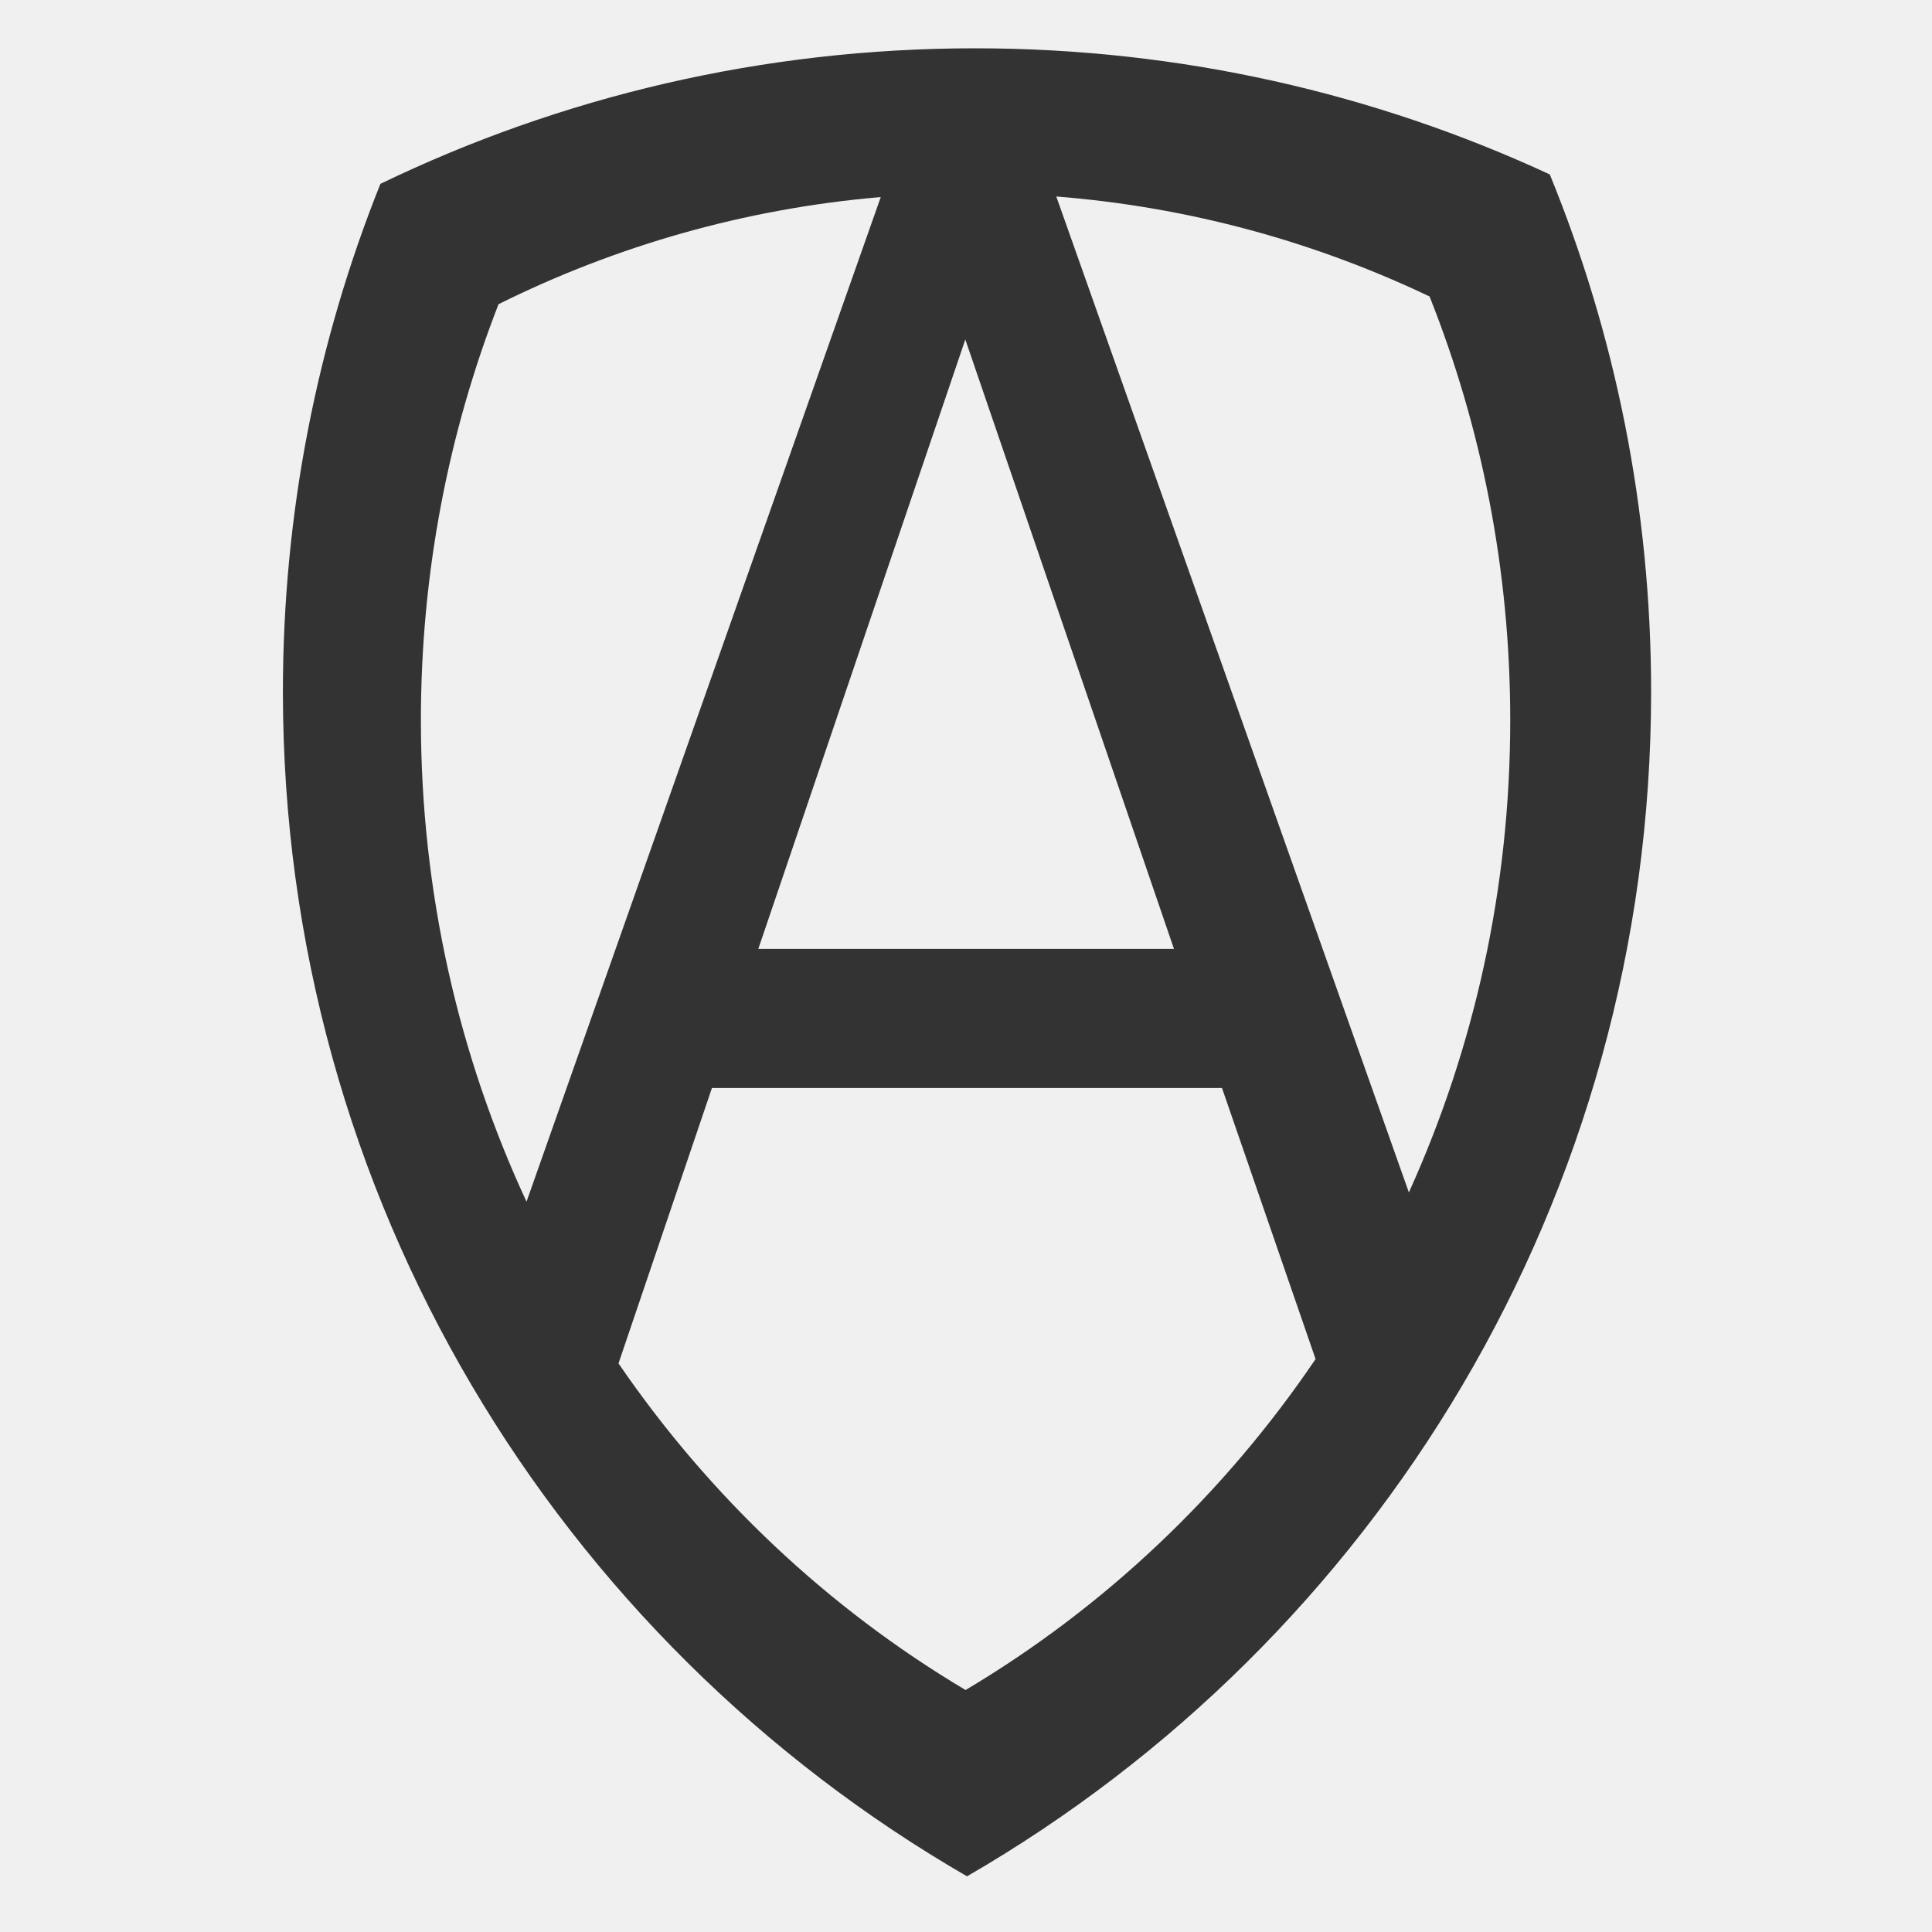
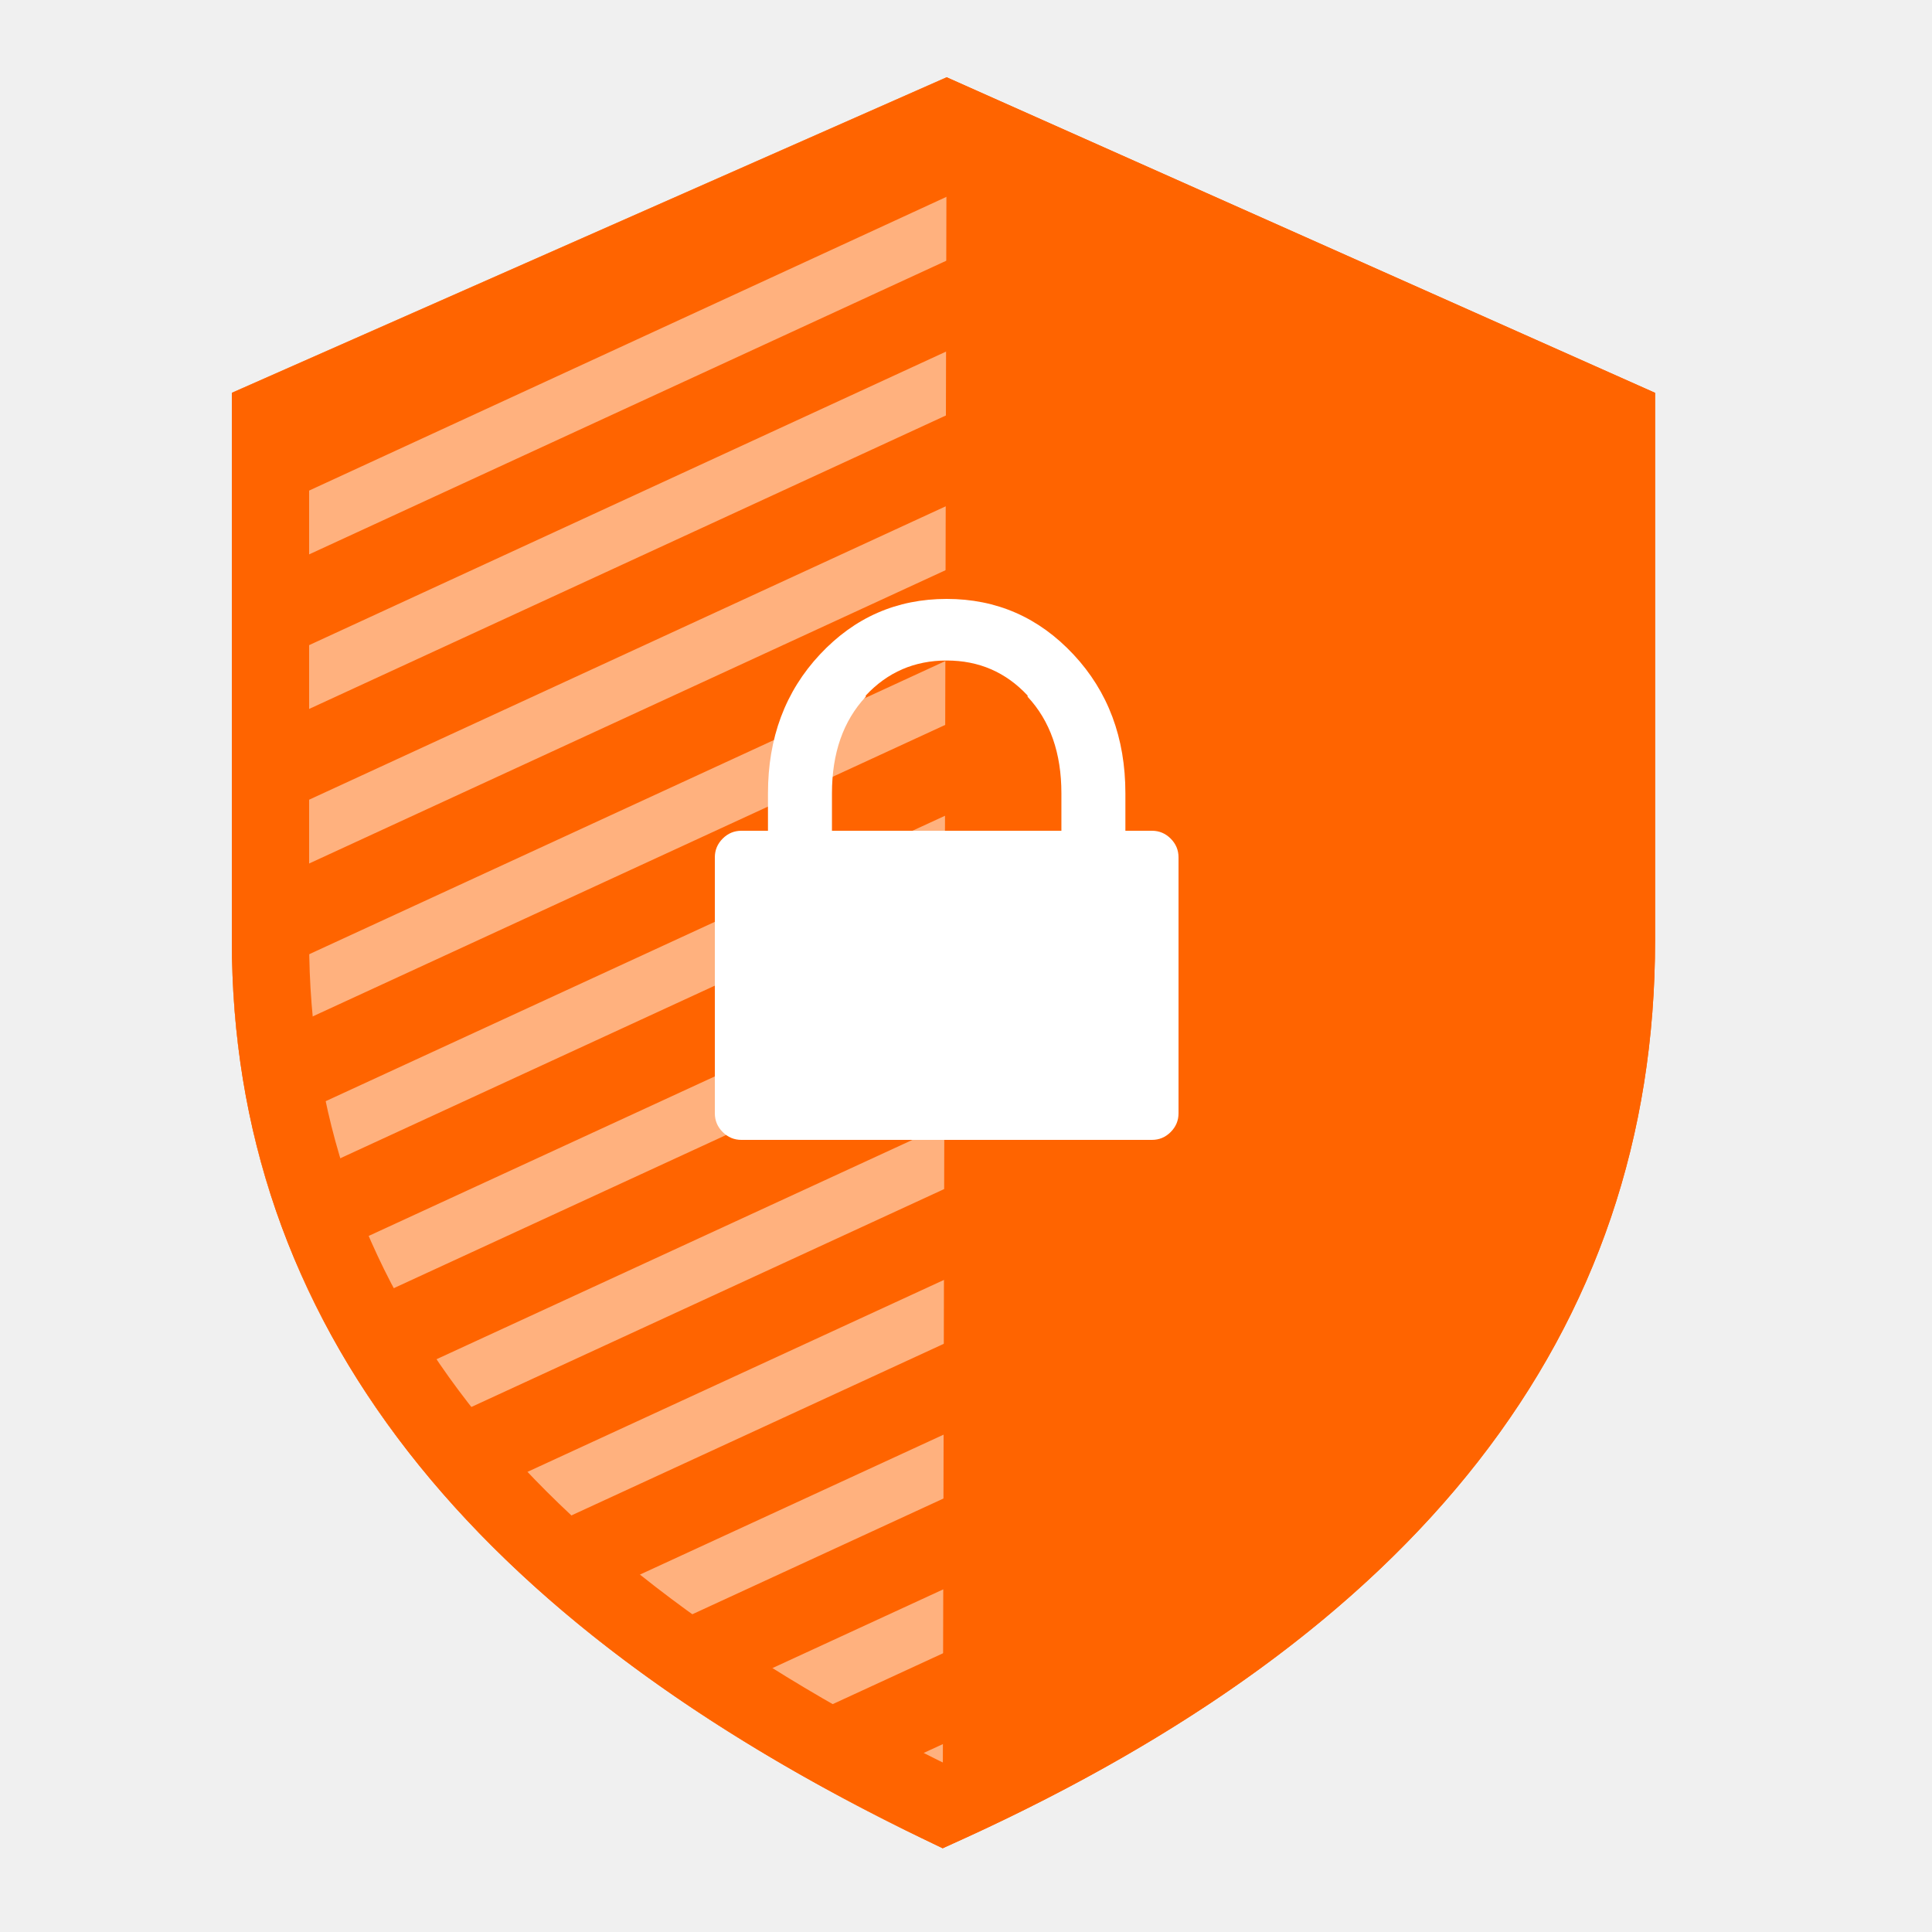
- <svg xmlns="http://www.w3.org/2000/svg" width="280px" height="280px" viewBox="0 0 280 280" version="1.1">
-   <defs />
-   <g id="Page-1" stroke="none" stroke-width="1" fill="none" fill-rule="evenodd">
-     <g id="Artboard-3" fill="#333333">
-       <g id="A-+-Oval-1-Copy-5-+-A" transform="translate(41, 7)">
-         <path d="M99.146,264.93 C158.415,230.664 198.292,166.617 198.292,93.262 C198.292,66.727 193.074,41.41 183.608,18.281 C158.282,6.548 130.063,0 100.312,0 C69.427,0 40.191,7.057 14.131,19.646 C5.015,42.405 0,67.248 0,93.262 C0,166.617 39.876,230.664 99.146,264.93 L99.146,264.93 Z M112.086,21.479 C131.284,22.99 149.521,28.029 166.184,35.969 C173.72,54.908 177.875,75.638 177.875,97.365 C177.875,121.822 172.611,145.016 163.184,165.814 L112.086,21.479 Z M86.646,21.561 C66.93,23.241 48.243,28.645 31.251,37.086 C23.993,55.722 20,76.064 20,97.365 C20,122.35 25.494,146.017 35.307,167.158 L86.646,21.561 Z M48.638,190.593 C61.831,209.88 79.007,226.08 98.937,237.93 C119.083,225.952 136.415,209.529 149.663,189.966 L136.1,150.68 L62.18,150.68 L48.638,190.593 Z M129.14,130.52 L68.9,130.52 L98.9,42.2 L129.14,130.52 Z" id="Oval-1-Copy-5" />
+ <svg xmlns="http://www.w3.org/2000/svg" xmlns:xlink="http://www.w3.org/1999/xlink" width="100px" height="100px" viewBox="0 0 100 100" version="1.1">
+   <defs>
+     <path d="M37,0 L0,16.333 L0,44.667 C0,64.417 12.264,80.083 36.792,91.664 L37,0 Z" id="path-1" />
+   </defs>
+   <g id="Artboard-3" stroke="none" stroke-width="1" fill="none" fill-rule="evenodd">
+     <g id="Icon" transform="translate(12, 4)">
+       <g id="Fill">
+         <g id="Shield" fill="#FF6400">
+           <path d="M37,0 L0,16.333 L0,44.667 C0,64.417 12.264,80.083 36.792,91.664 C61.375,80.735 73.667,65.069 73.667,44.667 C73.667,37.556 73.667,28.111 73.667,16.333 L37,0 Z" id="Stroke-1-Copy-2" />
+         </g>
+         <g id="Diagonals">
+           <mask id="mask-2" fill="white">
+             <use xlink:href="#path-1" />
+           </mask>
+           <g id="Stroke-1-Copy-2" />
+           <polygon id="Path-4" fill="#FFB17E" fill-rule="nonzero" mask="url(#mask-2)" points="-2.872 19.862 -4.128 17.138 53.372 -9.362 54.628 -6.638" />
+           <polygon id="Path-4-Copy" fill="#FFB17E" fill-rule="nonzero" mask="url(#mask-2)" points="-2.872 27.862 -4.128 25.138 53.372 -1.362 54.628 1.362" />
+           <polygon id="Path-4-Copy-2" fill="#FFB17E" fill-rule="nonzero" mask="url(#mask-2)" points="-2.872 35.862 -4.128 33.138 53.372 6.638 54.628 9.362" />
+           <polygon id="Path-4-Copy-3" fill="#FFB17E" fill-rule="nonzero" mask="url(#mask-2)" points="-2.872 43.862 -4.128 41.138 53.372 14.638 54.628 17.362" />
+           <polygon id="Path-4-Copy-4" fill="#FFB17E" fill-rule="nonzero" mask="url(#mask-2)" points="-2.872 51.862 -4.128 49.138 53.372 22.638 54.628 25.362" />
+           <polygon id="Path-4-Copy-5" fill="#FFB17E" fill-rule="nonzero" mask="url(#mask-2)" points="-2.872 59.862 -4.128 57.138 53.372 30.638 54.628 33.362" />
+           <polygon id="Path-4-Copy-6" fill="#FFB17E" fill-rule="nonzero" mask="url(#mask-2)" points="-2.872 67.862 -4.128 65.138 53.372 38.638 54.628 41.362" />
+           <polygon id="Path-4-Copy-7" fill="#FFB17E" fill-rule="nonzero" mask="url(#mask-2)" points="-2.872 75.862 -4.128 73.138 53.372 46.638 54.628 49.362" />
+           <polygon id="Path-4-Copy-8" fill="#FFB17E" fill-rule="nonzero" mask="url(#mask-2)" points="-2.872 83.862 -4.128 81.138 53.372 54.638 54.628 57.362" />
+           <polygon id="Path-4-Copy-9" fill="#FFB17E" fill-rule="nonzero" mask="url(#mask-2)" points="-2.872 91.862 -4.128 89.138 53.372 62.638 54.628 65.362" />
+           <polygon id="Path-4-Copy-10" fill="#FFB17E" fill-rule="nonzero" mask="url(#mask-2)" points="-2.872 99.862 -4.128 97.138 53.372 70.638 54.628 73.362" />
+           <polygon id="Path-4-Copy-11" fill="#FFB17E" fill-rule="nonzero" mask="url(#mask-2)" points="-2.872 107.862 -4.128 105.138 53.372 78.638 54.628 81.362" />
+         </g>
      </g>
+       <path d="M36.996,2.188 L2,17.636 L2,44.667 C2,63.335 13.489,78.227 36.817,89.46 C60.169,78.851 71.667,63.971 71.667,44.667 C71.667,33.152 71.667,32.842 71.667,17.632 L36.996,2.188 Z" id="Frame" stroke="#FF6400" stroke-width="4" />
+       <path d="M26.375,55 C26,55 25.677,54.865 25.406,54.594 C25.135,54.323 25,54 25,53.625 L25,40.375 C25,40 25.135,39.677 25.406,39.406 C25.677,39.135 26,39 26.375,39 L26.562,39 L27.75,39 L27.75,37.062 C27.75,34.187 28.646,31.792 30.438,29.875 C32.229,27.958 34.417,27 37,27 C39.583,27 41.771,27.958 43.562,29.875 C45.354,31.792 46.25,34.187 46.25,37.062 L46.25,39 L47.625,39 C48,39 48.323,39.135 48.594,39.406 C48.865,39.677 49,40 49,40.375 L49,53.625 C49,54 48.865,54.323 48.594,54.594 C48.323,54.865 48,55 47.625,55 L26.375,55 Z M31.062,37.062 L31.062,39 L32.125,39 L41.812,39 L42.938,39 L42.938,37.062 C42.938,34.979 42.354,33.313 41.188,32.062 L41.188,32 C40.062,30.792 38.667,30.188 37,30.188 C35.333,30.188 33.938,30.792 32.812,32 L32.812,32.062 C31.646,33.313 31.062,34.979 31.062,37.062 Z" id="Lock" fill="#FFFFFF" />
    </g>
  </g>
</svg>
